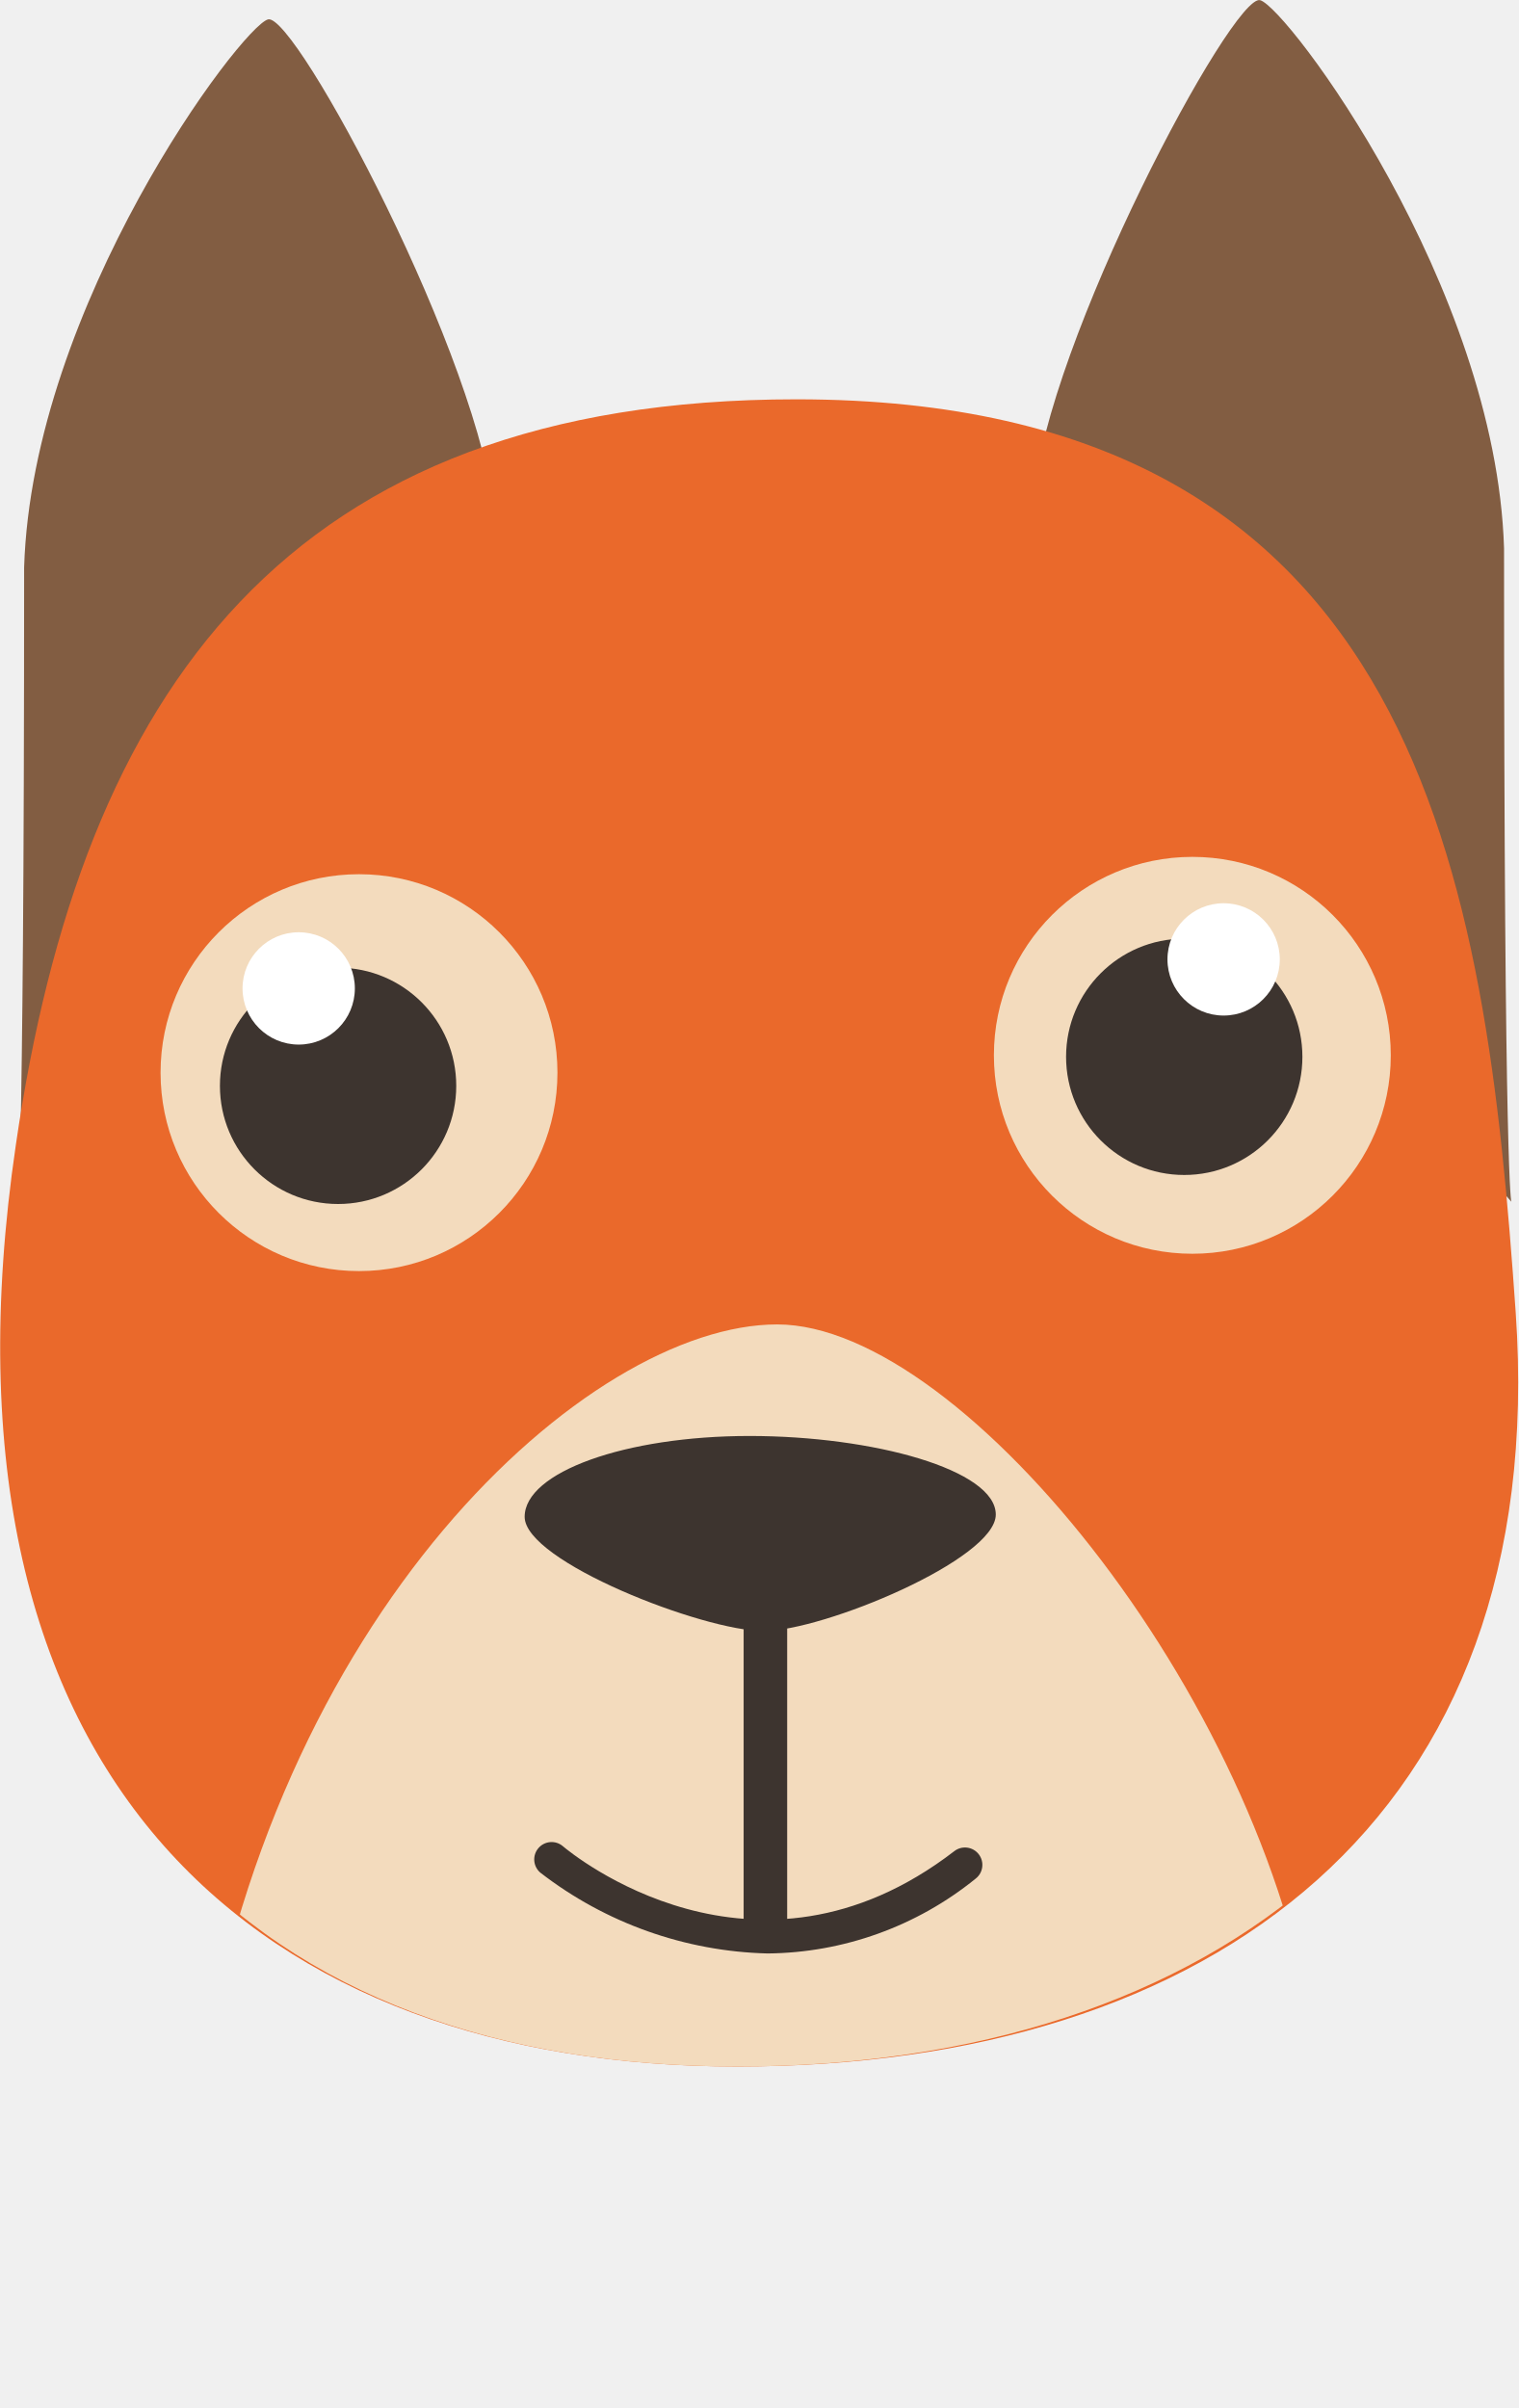
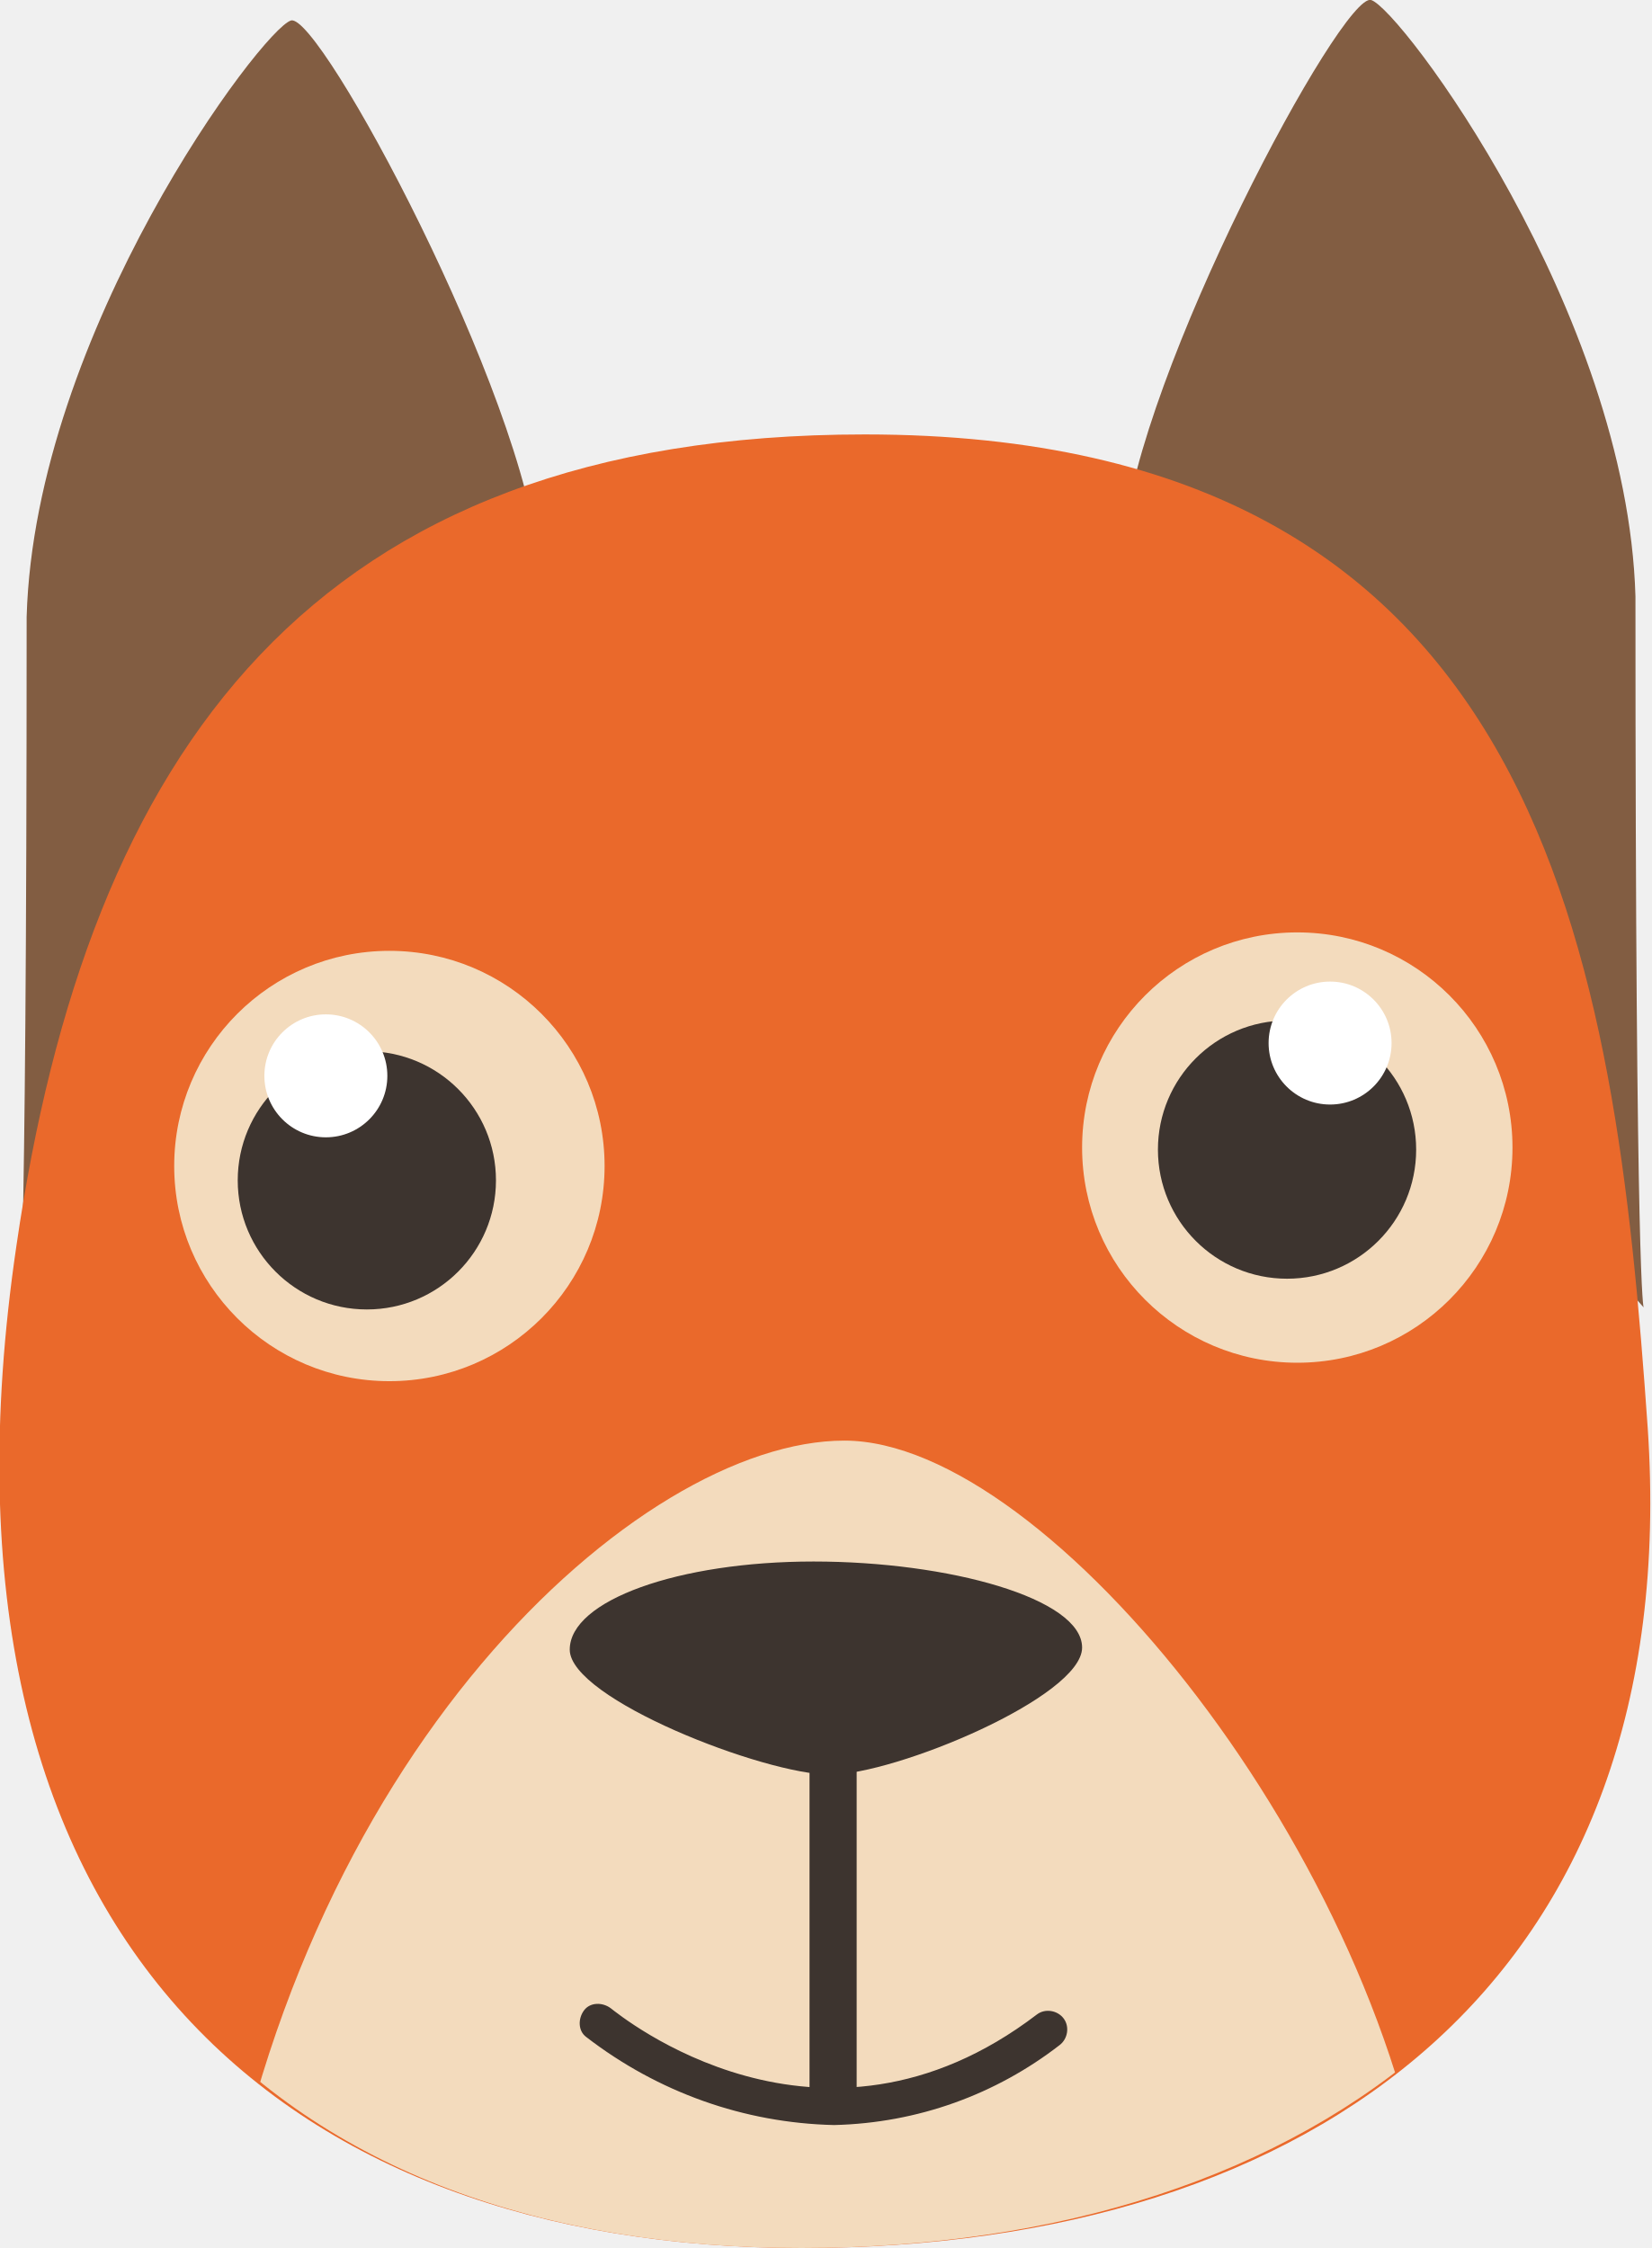
- <svg xmlns="http://www.w3.org/2000/svg" id="background" viewBox="0 0 80.57 127.78">
-   <defs>
-     <style>.cls-1{fill:none;}.cls-2{fill:#825d42;}.cls-3{fill:#ea692b;}.cls-4{clip-path:url(#clip-path);}.cls-5{fill:#f3dbbd;}.cls-6{fill:#3d342f;}.cls-7{fill:#fff;}</style>
-     <clipPath id="clip-path" transform="translate(-1684.16 -635.34)">
-       <path class="cls-1" d="M1764.59,705c2.47,26-16.19,40-41.3,40s-42.64-14.93-38.33-48.89c3.07-24.16,15-37.72,42-37.72C1760.3,658.38,1762.43,682.19,1764.59,705Z" />
+ <svg xmlns="http://www.w3.org/2000/svg" xmlns:xlink="http://www.w3.org/1999/xlink" version="1.1" id="background" x="0px" y="0px" viewBox="0 0 80.6 109.7" style="enable-background:new 0 0 80.6 109.7;" xml:space="preserve">
+   <style type="text/css">
+ 	.st0{fill:#825D42;}
+ 	.st1{fill:#EA692B;}
+ 	.st2{clip-path:url(#SVGID_2_);}
+ 	.st3{fill:#F3DBBD;}
+ 	.st4{fill:#3D342F;}
+ 	.st5{fill:#FFFFFF;}
+ </style>
+   <path class="st0" d="M26.3,27.5c0.7,8.3-25.4,37.3-25.4,37.3s0.4-0.6,0.4-34.7C1.7,16.2,12.8,1.4,14.2,1S25.6,19.2,26.3,27.5z" />
+   <path class="st0" d="M54.8,26.5c-0.7,8.3,25.4,37.3,25.4,37.3s-0.4-0.6-0.4-34.7C79.4,15.2,68.3,0.4,66.9,0S55.5,18.2,54.8,26.5z" />
+   <path class="st1" d="M80.4,69.7c1.8,26.9-16.2,40-41.3,40S-4.2,94.7,0.8,60.8c3.5-24.1,14.4-39.6,41.4-39.6  C75.5,21.2,78.8,46.8,80.4,69.7z" />
+   <g>
+     <defs>
+       <path id="SVGID_1_" d="M80.4,69.7c2.5,26-16.2,40-41.3,40S-3.5,94.7,0.8,60.8c3.1-24.2,15-37.7,42-37.7    C76.1,23,78.3,46.8,80.4,69.7z" />
+     </defs>
+     <clipPath id="SVGID_2_">
+       <use xlink:href="#SVGID_1_" style="overflow:visible;" />
    </clipPath>
-   </defs>
-   <path class="cls-2" d="M1710.42,662.87c0.66,8.3-25.37,37.26-25.37,37.26s0.39-.61.39-34.68c0.43-13.91,11.5-28.67,12.94-29.08S1709.76,654.57,1710.42,662.87Z" transform="translate(-1684.16 -635.34)" />
-   <path class="cls-2" d="M1739,661.85c-0.66,8.3,25.36,37.26,25.36,37.26s-0.39-.61-0.39-34.68c-0.43-13.91-11.5-28.67-12.94-29.08S1739.65,653.55,1739,661.85Z" transform="translate(-1684.16 -635.34)" />
-   <path class="cls-3" d="M1764.59,705c1.85,26.94-16.19,40-41.3,40S1680,730.06,1685,696.1c3.5-24.1,14.42-39.57,41.42-39.57C1759.68,656.53,1763,682.15,1764.59,705Z" transform="translate(-1684.16 -635.34)" />
-   <g class="cls-4">
-     <path class="cls-5" d="M1725.4,705.62c-10,0-27,15.32-30.7,41.26-3.37,23.69,62,20.33,59.25-2.66C1751.78,726.17,1735.39,705.62,1725.4,705.62Z" transform="translate(-1684.16 -635.34)" />
+     <g class="st2">
+       <path class="st3" d="M41.2,70.3c-10,0-27,15.3-30.7,41.3c-3.4,23.7,62,20.3,59.3-2.7C67.6,90.8,51.2,70.3,41.2,70.3z" />
+     </g>
  </g>
-   <circle class="cls-5" cx="63.27" cy="56" r="10.53" />
-   <circle class="cls-6" cx="62.84" cy="56.08" r="6.27" />
-   <circle class="cls-7" cx="64.93" cy="50.91" r="2.98" />
-   <circle class="cls-5" cx="19.05" cy="56.92" r="10.53" />
-   <circle class="cls-6" cx="17.94" cy="57.62" r="6.27" />
-   <circle class="cls-7" cx="15.85" cy="52.45" r="2.98" />
-   <path class="cls-6" d="M1737,715.71c0,2.37-9.14,6.18-12.33,6.18S1712,718.2,1712,715.83s5.34-4.29,11.93-4.29S1737,713.34,1737,715.71Z" transform="translate(-1684.16 -635.34)" />
-   <path class="cls-6" d="M1724.89,739a20.53,20.53,0,0,1-12.06-4.29,0.92,0.92,0,0,1,1.2-1.4h0c0.41,0.35,10.17,8.42,20.77.26a0.92,0.92,0,1,1,1.13,1.46A17.78,17.78,0,0,1,1724.89,739Z" transform="translate(-1684.16 -635.34)" />
-   <rect class="cls-6" x="39.46" y="84.06" width="2.31" height="19.37" />
+   <circle class="st3" cx="63.3" cy="56" r="10.5" />
+   <circle class="st4" cx="62.8" cy="56.1" r="6.3" />
+   <circle class="st5" cx="64.9" cy="50.9" r="3" />
+   <circle class="st3" cx="19" cy="56.9" r="10.5" />
+   <circle class="st4" cx="17.9" cy="57.6" r="6.3" />
+   <circle class="st5" cx="15.9" cy="52.5" r="3" />
+   <path class="st4" d="M52.8,80.4c0,2.4-9.1,6.2-12.3,6.2s-12.7-3.7-12.7-6.1s5.3-4.3,11.9-4.3S52.8,78,52.8,80.4z" />
+   <path class="st4" d="M40.7,103.7c-4.4-0.1-8.6-1.6-12.1-4.3c-0.4-0.3-0.4-0.9-0.1-1.3c0.3-0.4,0.9-0.4,1.3-0.1l0,0l0,0  c0.4,0.3,10.2,8.4,20.8,0.3c0.4-0.3,1-0.2,1.3,0.2c0.3,0.4,0.2,1-0.2,1.3C48.6,102.2,44.8,103.6,40.7,103.7z" />
+   <rect x="39.5" y="84.1" class="st4" width="2.3" height="19.4" />
</svg>
